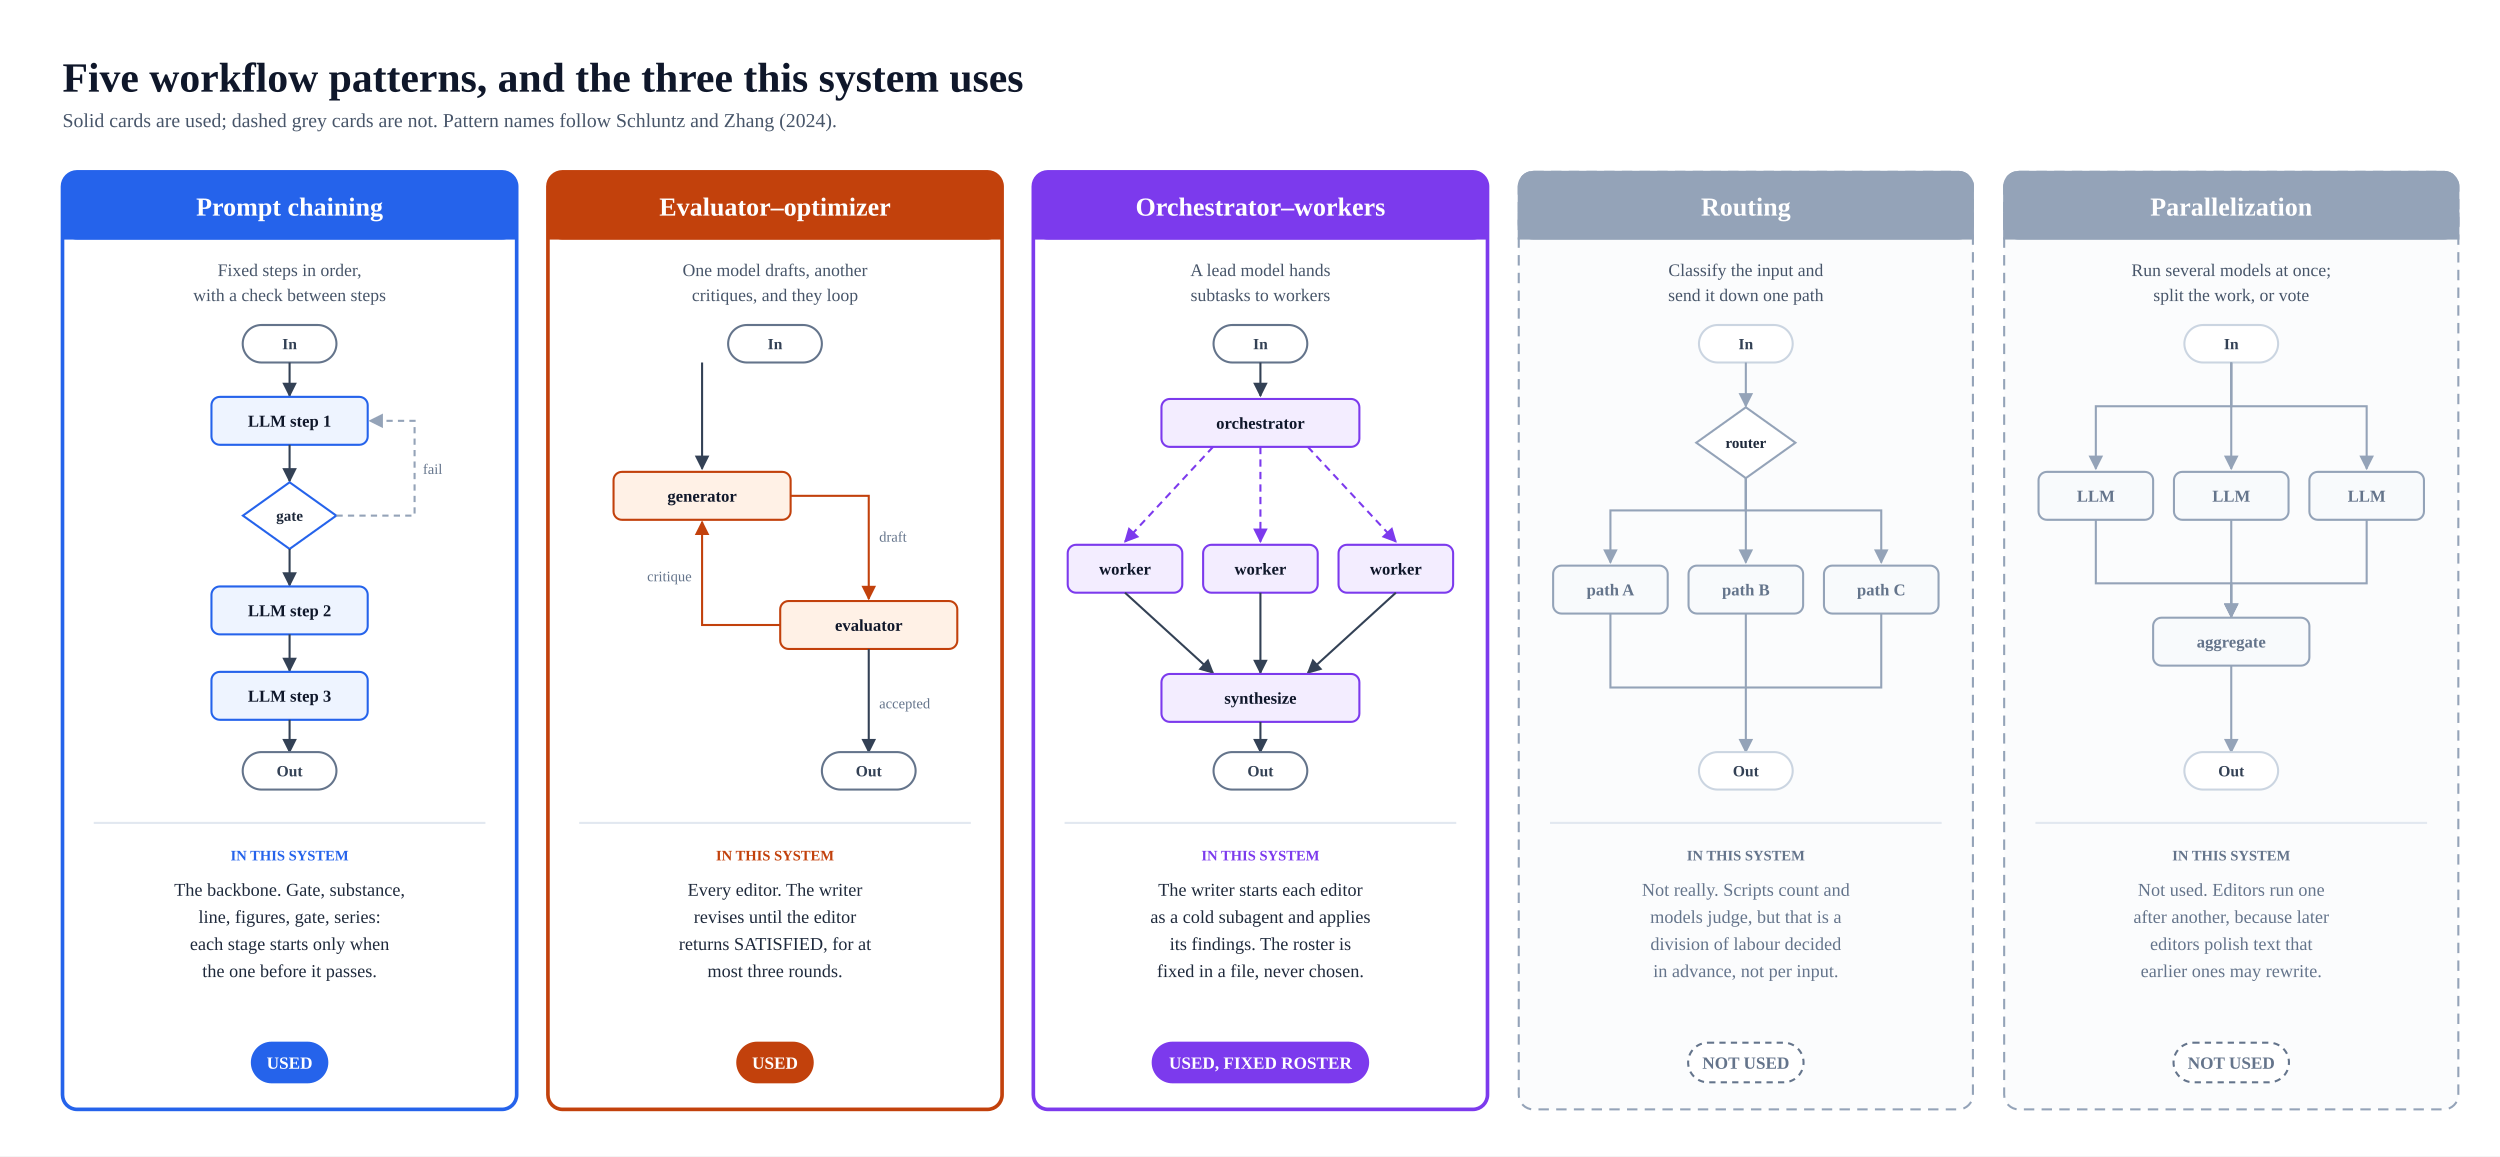
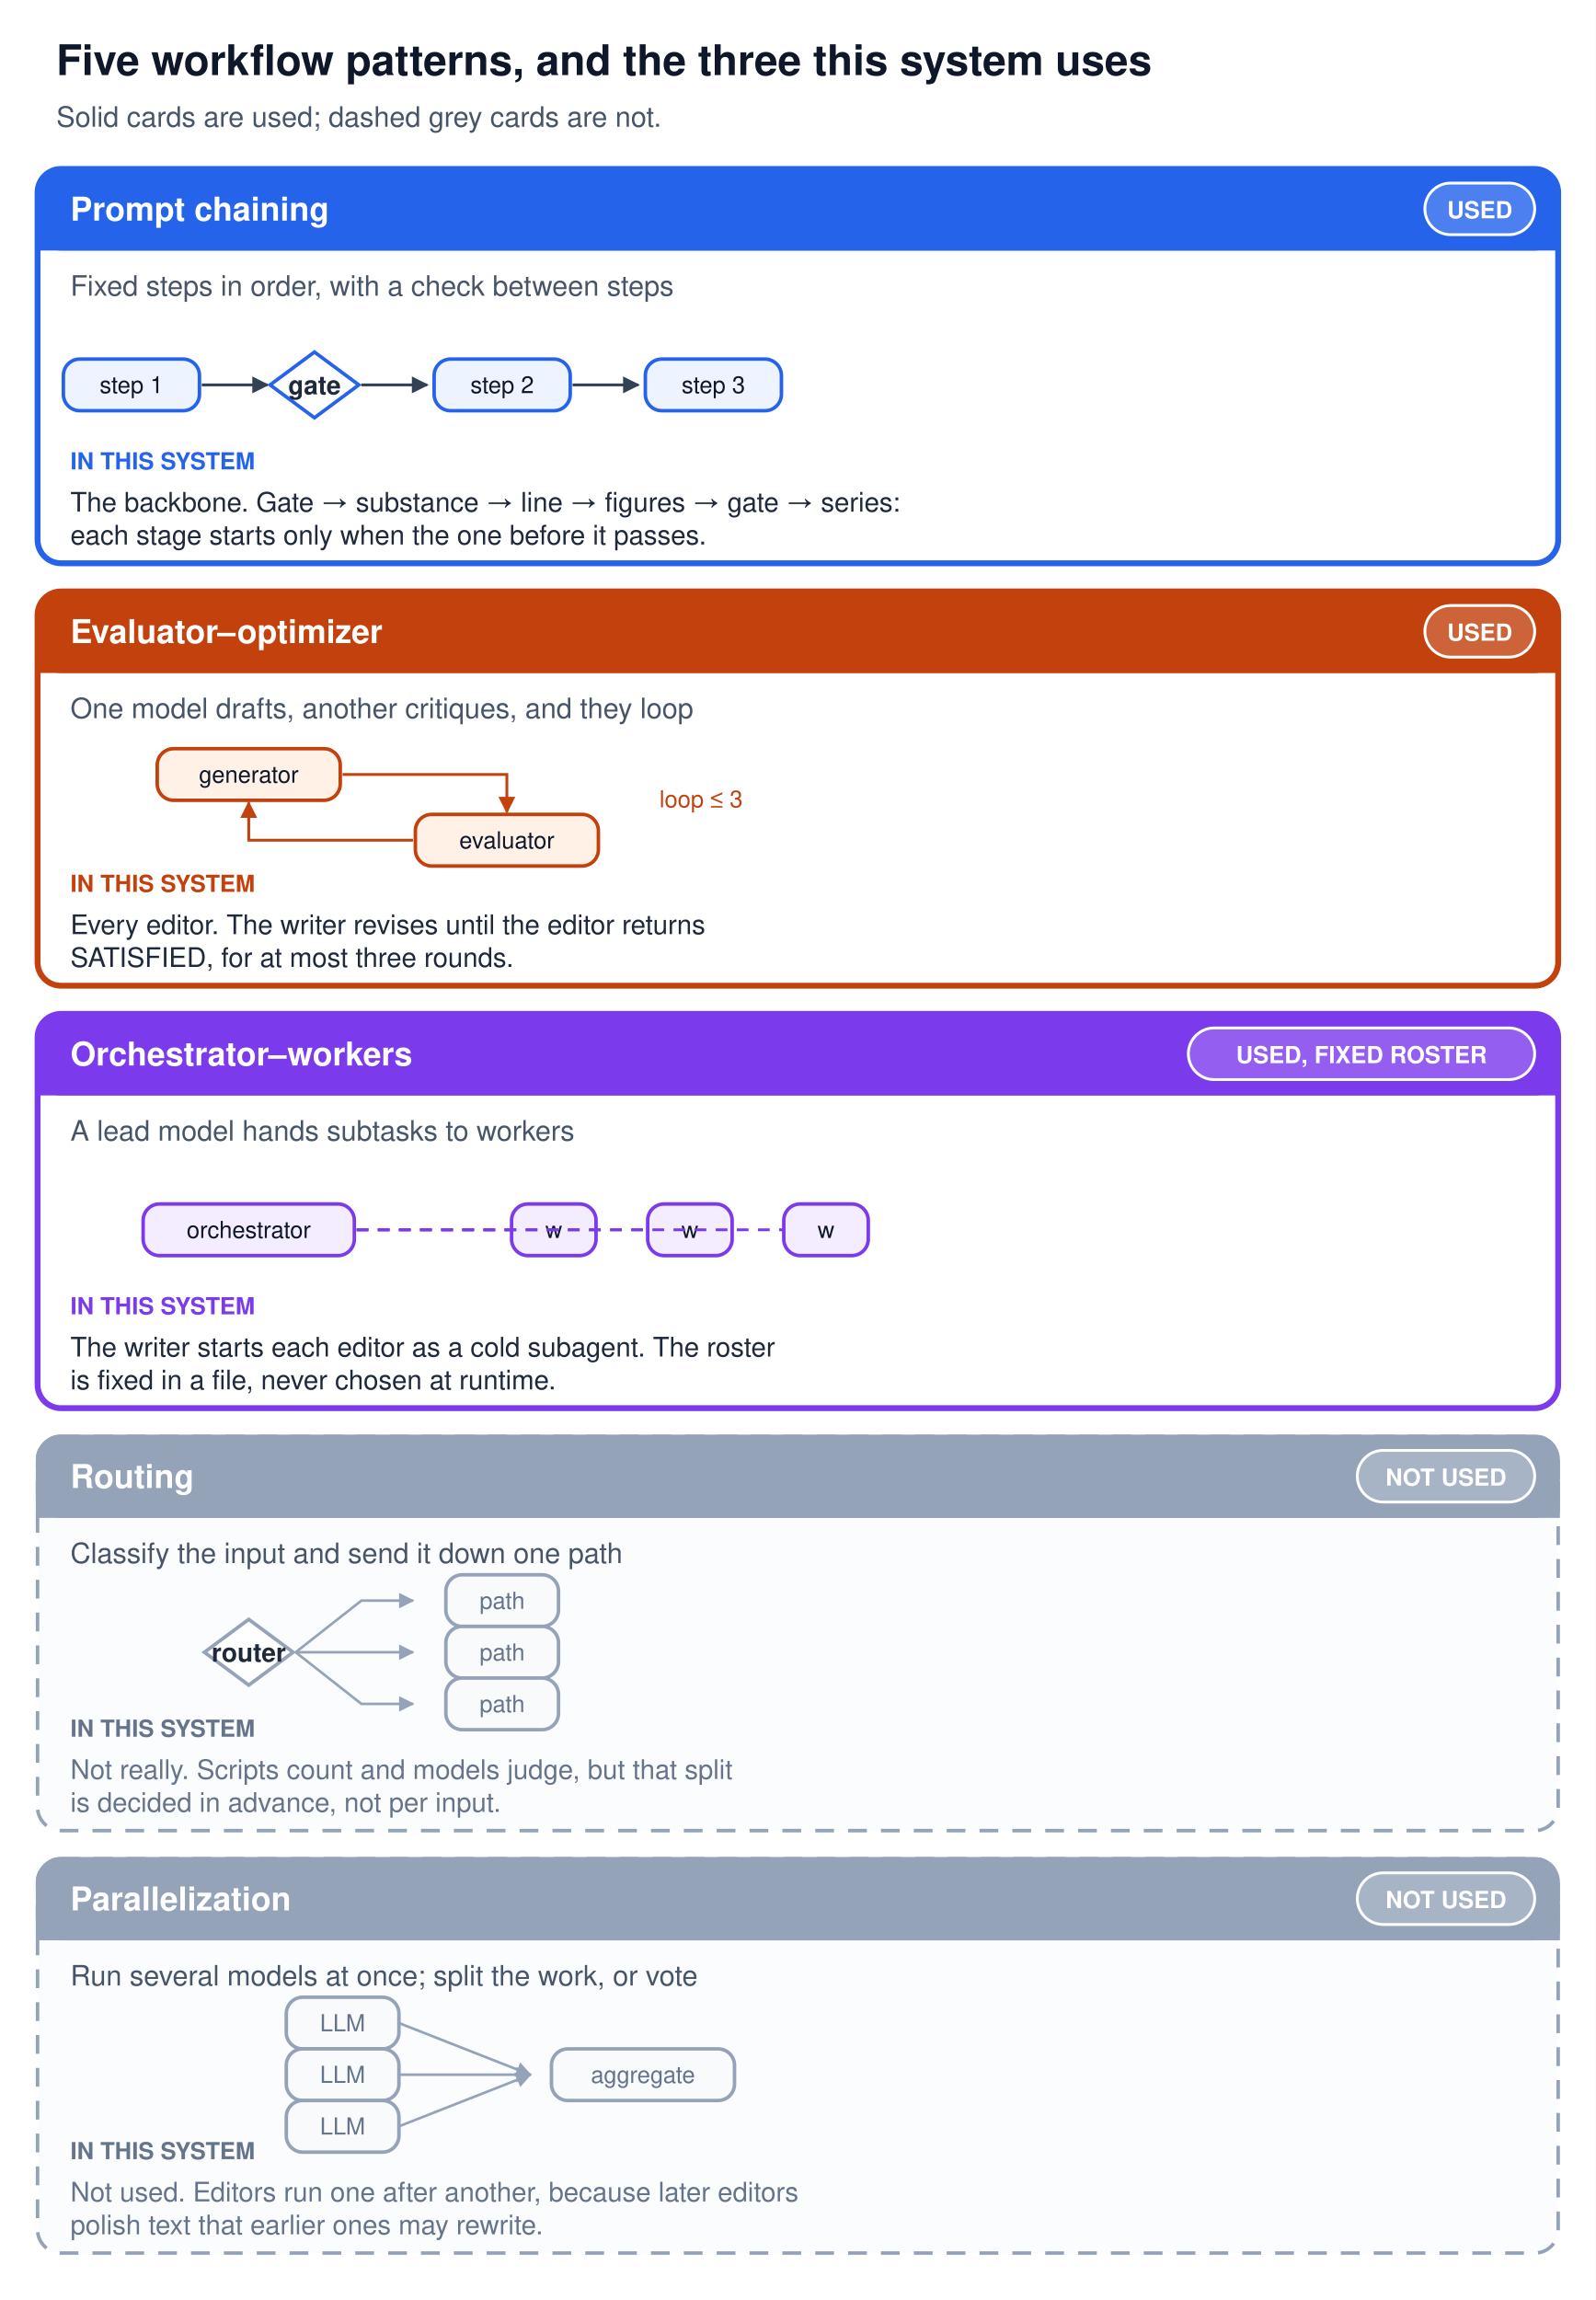
- <svg xmlns="http://www.w3.org/2000/svg" viewBox="0 0 2400 1110" width="2400" height="1110" role="img">
+ <svg xmlns="http://www.w3.org/2000/svg" viewBox="0 0 680 980" width="680" height="980" role="img" style="font-family:ui-sans-serif,system-ui,-apple-system,Segoe UI,Helvetica,Arial,sans-serif">
  <defs>
-     <marker id="ah" viewBox="0 0 10 10" refX="9" refY="5" markerWidth="7" markerHeight="7" orient="auto-start-reverse">
+     <marker id="ah" viewBox="0 0 10 10" refX="9" refY="5" markerWidth="6" markerHeight="6" orient="auto-start-reverse">
      <path d="M0 0L10 5L0 10z" fill="context-stroke" />
    </marker>
  </defs>
-   <rect width="2400" height="1110" fill="#fff" />
-   <text x="60" y="88" style="font-size:40px;font-weight:800;fill:#0f172a">Five workflow patterns, and the three this system uses</text>
-   <text x="60" y="122" style="font-size:19px;fill:#475569">Solid cards are used; dashed grey cards are not. Pattern names follow Schluntz and Zhang (2024).</text>
-   <rect x="60" y="165" width="436" height="900" rx="14" fill="#fff" stroke="#2563eb" stroke-width="3.5" />
-   <rect x="60" y="165" width="436" height="64" rx="14" fill="#2563eb" stroke="#2563eb" stroke-width="2" />
-   <rect x="60" y="205" width="436" height="24" rx="0" fill="#2563eb" stroke="#2563eb" stroke-width="2" />
-   <text x="278" y="207" style="font-size:25px;font-weight:700;fill:#fff;text-anchor:middle">Prompt chaining</text>
-   <text x="278" y="265" style="font-size:17px;font-weight:500;fill:#475569;text-anchor:middle">Fixed steps in order,</text>
-   <text x="278" y="289" style="font-size:17px;font-weight:500;fill:#475569;text-anchor:middle">with a check between steps</text>
-   <rect x="233" y="312" width="90" height="36" rx="18" fill="#fff" stroke="#64748b" stroke-width="2" />
-   <text x="278" y="335.25" style="font-size:15px;font-weight:700;fill:#334155;text-anchor:middle">In</text>
-   <path d="M278 348 L278 380" fill="none" stroke="#334155" stroke-width="2" marker-end="url(#ah)" />
-   <rect x="203" y="381" width="150" height="46" rx="8" fill="#eef4ff" stroke="#2563eb" stroke-width="2" />
-   <text x="278" y="409.6" style="font-size:16px;font-weight:700;fill:#0f172a;text-anchor:middle">LLM step 1</text>
-   <path d="M278 427 L278 462" fill="none" stroke="#334155" stroke-width="2" marker-end="url(#ah)" />
-   <path d="M278 463L322.8 495L278 527L233.2 495Z" fill="#fff" stroke="#2563eb" stroke-width="2" />
-   <text x="278" y="500" style="font-size:14.5px;font-weight:700;fill:#1e293b;text-anchor:middle">gate</text>
-   <path d="M323 495 H398 V404 H355" fill="none" stroke="#94a3b8" stroke-width="2" stroke-dasharray="6 5" marker-end="url(#ah)" />
-   <text x="406" y="455" style="font-size:14px;font-weight:500;fill:#64748b;text-anchor:start">fail</text>
-   <path d="M278 527 L278 562" fill="none" stroke="#334155" stroke-width="2" marker-end="url(#ah)" />
-   <rect x="203" y="563" width="150" height="46" rx="8" fill="#eef4ff" stroke="#2563eb" stroke-width="2" />
-   <text x="278" y="591.6" style="font-size:16px;font-weight:700;fill:#0f172a;text-anchor:middle">LLM step 2</text>
-   <path d="M278 609 L278 644" fill="none" stroke="#334155" stroke-width="2" marker-end="url(#ah)" />
-   <rect x="203" y="645" width="150" height="46" rx="8" fill="#eef4ff" stroke="#2563eb" stroke-width="2" />
-   <text x="278" y="673.6" style="font-size:16px;font-weight:700;fill:#0f172a;text-anchor:middle">LLM step 3</text>
-   <path d="M278 691 L278 722" fill="none" stroke="#334155" stroke-width="2" marker-end="url(#ah)" />
-   <rect x="233" y="722" width="90" height="36" rx="18" fill="#fff" stroke="#64748b" stroke-width="2" />
-   <text x="278" y="745.25" style="font-size:15px;font-weight:700;fill:#334155;text-anchor:middle">Out</text>
-   <line x1="90" y1="790" x2="466" y2="790" stroke="#e2e8f0" stroke-width="2" />
-   <text x="278" y="826" style="font-size:14px;font-weight:700;fill:#2563eb;text-anchor:middle">IN THIS SYSTEM</text>
-   <text x="278" y="860" style="font-size:17.5px;font-weight:500;fill:#1e293b;text-anchor:middle">The backbone. Gate, substance,</text>
-   <text x="278" y="886" style="font-size:17.5px;font-weight:500;fill:#1e293b;text-anchor:middle">line, figures, gate, series:</text>
-   <text x="278" y="912" style="font-size:17.5px;font-weight:500;fill:#1e293b;text-anchor:middle">each stage starts only when</text>
-   <text x="278" y="938" style="font-size:17.5px;font-weight:500;fill:#1e293b;text-anchor:middle">the one before it passes.</text>
-   <rect x="241.8" y="1001" width="72.4" height="38" rx="19" fill="#2563eb" stroke="#2563eb" stroke-width="2" />
-   <text x="278" y="1026" style="font-size:16.5px;font-weight:700;fill:#fff;text-anchor:middle">USED</text>
-   <rect x="526" y="165" width="436" height="900" rx="14" fill="#fff" stroke="#c2410c" stroke-width="3.5" />
-   <rect x="526" y="165" width="436" height="64" rx="14" fill="#c2410c" stroke="#c2410c" stroke-width="2" />
-   <rect x="526" y="205" width="436" height="24" rx="0" fill="#c2410c" stroke="#c2410c" stroke-width="2" />
-   <text x="744" y="207" style="font-size:25px;font-weight:700;fill:#fff;text-anchor:middle">Evaluator–optimizer</text>
-   <text x="744" y="265" style="font-size:17px;font-weight:500;fill:#475569;text-anchor:middle">One model drafts, another</text>
-   <text x="744" y="289" style="font-size:17px;font-weight:500;fill:#475569;text-anchor:middle">critiques, and they loop</text>
-   <rect x="699" y="312" width="90" height="36" rx="18" fill="#fff" stroke="#64748b" stroke-width="2" />
-   <text x="744" y="335.25" style="font-size:15px;font-weight:700;fill:#334155;text-anchor:middle">In</text>
-   <path d="M674 348 L674 450" fill="none" stroke="#334155" stroke-width="2" marker-end="url(#ah)" />
-   <rect x="589" y="453" width="170" height="46" rx="8" fill="#fff1e6" stroke="#c2410c" stroke-width="2" />
-   <text x="674" y="481.6" style="font-size:16px;font-weight:700;fill:#0f172a;text-anchor:middle">generator</text>
-   <rect x="749" y="577" width="170" height="46" rx="8" fill="#fff1e6" stroke="#c2410c" stroke-width="2" />
-   <text x="834" y="605.6" style="font-size:16px;font-weight:700;fill:#0f172a;text-anchor:middle">evaluator</text>
-   <path d="M759 476 H834 V575" fill="none" stroke="#c2410c" stroke-width="2" marker-end="url(#ah)" />
-   <text x="844" y="520" style="font-size:14px;font-weight:500;fill:#64748b;text-anchor:start">draft</text>
-   <path d="M749 600 H674 V501" fill="none" stroke="#c2410c" stroke-width="2" marker-end="url(#ah)" />
-   <text x="664" y="558" style="font-size:14px;font-weight:500;fill:#64748b;text-anchor:end">critique</text>
-   <path d="M834 623 L834 722" fill="none" stroke="#334155" stroke-width="2" marker-end="url(#ah)" />
-   <text x="844" y="680" style="font-size:14px;font-weight:500;fill:#64748b;text-anchor:start">accepted</text>
-   <rect x="789" y="722" width="90" height="36" rx="18" fill="#fff" stroke="#64748b" stroke-width="2" />
-   <text x="834" y="745.25" style="font-size:15px;font-weight:700;fill:#334155;text-anchor:middle">Out</text>
-   <line x1="556" y1="790" x2="932" y2="790" stroke="#e2e8f0" stroke-width="2" />
-   <text x="744" y="826" style="font-size:14px;font-weight:700;fill:#c2410c;text-anchor:middle">IN THIS SYSTEM</text>
-   <text x="744" y="860" style="font-size:17.5px;font-weight:500;fill:#1e293b;text-anchor:middle">Every editor. The writer</text>
-   <text x="744" y="886" style="font-size:17.5px;font-weight:500;fill:#1e293b;text-anchor:middle">revises until the editor</text>
-   <text x="744" y="912" style="font-size:17.5px;font-weight:500;fill:#1e293b;text-anchor:middle">returns SATISFIED, for at</text>
-   <text x="744" y="938" style="font-size:17.5px;font-weight:500;fill:#1e293b;text-anchor:middle">most three rounds.</text>
-   <rect x="707.8" y="1001" width="72.4" height="38" rx="19" fill="#c2410c" stroke="#c2410c" stroke-width="2" />
-   <text x="744" y="1026" style="font-size:16.5px;font-weight:700;fill:#fff;text-anchor:middle">USED</text>
-   <rect x="992" y="165" width="436" height="900" rx="14" fill="#fff" stroke="#7c3aed" stroke-width="3.5" />
-   <rect x="992" y="165" width="436" height="64" rx="14" fill="#7c3aed" stroke="#7c3aed" stroke-width="2" />
-   <rect x="992" y="205" width="436" height="24" rx="0" fill="#7c3aed" stroke="#7c3aed" stroke-width="2" />
-   <text x="1210" y="207" style="font-size:25px;font-weight:700;fill:#fff;text-anchor:middle">Orchestrator–workers</text>
-   <text x="1210" y="265" style="font-size:17px;font-weight:500;fill:#475569;text-anchor:middle">A lead model hands</text>
-   <text x="1210" y="289" style="font-size:17px;font-weight:500;fill:#475569;text-anchor:middle">subtasks to workers</text>
-   <rect x="1165" y="312" width="90" height="36" rx="18" fill="#fff" stroke="#64748b" stroke-width="2" />
-   <text x="1210" y="335.25" style="font-size:15px;font-weight:700;fill:#334155;text-anchor:middle">In</text>
-   <path d="M1210 348 L1210 380" fill="none" stroke="#334155" stroke-width="2" marker-end="url(#ah)" />
-   <rect x="1115" y="383" width="190" height="46" rx="8" fill="#f3edff" stroke="#7c3aed" stroke-width="2" />
-   <text x="1210" y="411.6" style="font-size:16px;font-weight:700;fill:#0f172a;text-anchor:middle">orchestrator</text>
-   <path d="M1164.5 429 L1080 520" fill="none" stroke="#7c3aed" stroke-width="2" stroke-dasharray="7 5" marker-end="url(#ah)" />
-   <rect x="1025" y="523" width="110" height="46" rx="8" fill="#f3edff" stroke="#7c3aed" stroke-width="2" />
-   <text x="1080" y="551.6" style="font-size:16px;font-weight:700;fill:#0f172a;text-anchor:middle">worker</text>
-   <path d="M1080 569 L1164.5 646" fill="none" stroke="#334155" stroke-width="2" marker-end="url(#ah)" />
-   <path d="M1210 429 L1210 520" fill="none" stroke="#7c3aed" stroke-width="2" stroke-dasharray="7 5" marker-end="url(#ah)" />
-   <rect x="1155" y="523" width="110" height="46" rx="8" fill="#f3edff" stroke="#7c3aed" stroke-width="2" />
-   <text x="1210" y="551.6" style="font-size:16px;font-weight:700;fill:#0f172a;text-anchor:middle">worker</text>
-   <path d="M1210 569 L1210 646" fill="none" stroke="#334155" stroke-width="2" marker-end="url(#ah)" />
-   <path d="M1255.5 429 L1340 520" fill="none" stroke="#7c3aed" stroke-width="2" stroke-dasharray="7 5" marker-end="url(#ah)" />
-   <rect x="1285" y="523" width="110" height="46" rx="8" fill="#f3edff" stroke="#7c3aed" stroke-width="2" />
-   <text x="1340" y="551.6" style="font-size:16px;font-weight:700;fill:#0f172a;text-anchor:middle">worker</text>
-   <path d="M1340 569 L1255.5 646" fill="none" stroke="#334155" stroke-width="2" marker-end="url(#ah)" />
-   <rect x="1115" y="647" width="190" height="46" rx="8" fill="#f3edff" stroke="#7c3aed" stroke-width="2" />
-   <text x="1210" y="675.6" style="font-size:16px;font-weight:700;fill:#0f172a;text-anchor:middle">synthesize</text>
-   <path d="M1210 693 L1210 722" fill="none" stroke="#334155" stroke-width="2" marker-end="url(#ah)" />
-   <rect x="1165" y="722" width="90" height="36" rx="18" fill="#fff" stroke="#64748b" stroke-width="2" />
-   <text x="1210" y="745.25" style="font-size:15px;font-weight:700;fill:#334155;text-anchor:middle">Out</text>
-   <line x1="1022" y1="790" x2="1398" y2="790" stroke="#e2e8f0" stroke-width="2" />
-   <text x="1210" y="826" style="font-size:14px;font-weight:700;fill:#7c3aed;text-anchor:middle">IN THIS SYSTEM</text>
-   <text x="1210" y="860" style="font-size:17.5px;font-weight:500;fill:#1e293b;text-anchor:middle">The writer starts each editor</text>
-   <text x="1210" y="886" style="font-size:17.5px;font-weight:500;fill:#1e293b;text-anchor:middle">as a cold subagent and applies</text>
-   <text x="1210" y="912" style="font-size:17.5px;font-weight:500;fill:#1e293b;text-anchor:middle">its findings. The roster is</text>
-   <text x="1210" y="938" style="font-size:17.5px;font-weight:500;fill:#1e293b;text-anchor:middle">fixed in a file, never chosen.</text>
-   <rect x="1106.6" y="1001" width="206.8" height="38" rx="19" fill="#7c3aed" stroke="#7c3aed" stroke-width="2" />
-   <text x="1210" y="1026" style="font-size:16.5px;font-weight:700;fill:#fff;text-anchor:middle">USED, FIXED ROSTER</text>
-   <rect x="1458" y="165" width="436" height="900" rx="14" fill="#fbfcfd" stroke="#94a3b8" stroke-width="2" stroke-dasharray="10 7" />
-   <rect x="1458" y="165" width="436" height="64" rx="14" fill="#94a3b8" stroke="#94a3b8" stroke-width="2" />
-   <rect x="1458" y="205" width="436" height="24" rx="0" fill="#94a3b8" stroke="#94a3b8" stroke-width="2" />
-   <text x="1676" y="207" style="font-size:25px;font-weight:700;fill:#fff;text-anchor:middle">Routing</text>
-   <text x="1676" y="265" style="font-size:17px;font-weight:500;fill:#475569;text-anchor:middle">Classify the input and</text>
-   <text x="1676" y="289" style="font-size:17px;font-weight:500;fill:#475569;text-anchor:middle">send it down one path</text>
-   <rect x="1631" y="312" width="90" height="36" rx="18" fill="#fff" stroke="#cbd5e1" stroke-width="2" />
-   <text x="1676" y="335.25" style="font-size:15px;font-weight:700;fill:#334155;text-anchor:middle">In</text>
-   <path d="M1676 348 L1676 390" fill="none" stroke="#94a3b8" stroke-width="2" marker-end="url(#ah)" />
-   <path d="M1676 391L1723.6 425L1676 459L1628.4 425Z" fill="#fff" stroke="#94a3b8" stroke-width="2" />
-   <text x="1676" y="430" style="font-size:14.5px;font-weight:700;fill:#1e293b;text-anchor:middle">router</text>
-   <path d="M1676 459 L1676 490 L1546 490 L1546 540" fill="none" stroke="#94a3b8" stroke-width="2" marker-end="url(#ah)" />
-   <rect x="1491" y="543" width="110" height="46" rx="8" fill="#f8fafc" stroke="#94a3b8" stroke-width="2" />
-   <text x="1546" y="571.6" style="font-size:16px;font-weight:700;fill:#64748b;text-anchor:middle">path A</text>
-   <path d="M1546 589 V660 H1676" fill="none" stroke="#94a3b8" stroke-width="2" />
-   <path d="M1676 459 L1676 490 L1676 490 L1676 540" fill="none" stroke="#94a3b8" stroke-width="2" marker-end="url(#ah)" />
-   <rect x="1621" y="543" width="110" height="46" rx="8" fill="#f8fafc" stroke="#94a3b8" stroke-width="2" />
-   <text x="1676" y="571.6" style="font-size:16px;font-weight:700;fill:#64748b;text-anchor:middle">path B</text>
-   <path d="M1676 589 V660 H1676" fill="none" stroke="#94a3b8" stroke-width="2" />
-   <path d="M1676 459 L1676 490 L1806 490 L1806 540" fill="none" stroke="#94a3b8" stroke-width="2" marker-end="url(#ah)" />
-   <rect x="1751" y="543" width="110" height="46" rx="8" fill="#f8fafc" stroke="#94a3b8" stroke-width="2" />
-   <text x="1806" y="571.6" style="font-size:16px;font-weight:700;fill:#64748b;text-anchor:middle">path C</text>
-   <path d="M1806 589 V660 H1676" fill="none" stroke="#94a3b8" stroke-width="2" />
-   <path d="M1676 660 L1676 722" fill="none" stroke="#94a3b8" stroke-width="2" marker-end="url(#ah)" />
-   <rect x="1631" y="722" width="90" height="36" rx="18" fill="#fff" stroke="#cbd5e1" stroke-width="2" />
-   <text x="1676" y="745.25" style="font-size:15px;font-weight:700;fill:#334155;text-anchor:middle">Out</text>
-   <line x1="1488" y1="790" x2="1864" y2="790" stroke="#e2e8f0" stroke-width="2" />
-   <text x="1676" y="826" style="font-size:14px;font-weight:700;fill:#64748b;text-anchor:middle">IN THIS SYSTEM</text>
-   <text x="1676" y="860" style="font-size:17.5px;font-weight:500;fill:#64748b;text-anchor:middle">Not really. Scripts count and</text>
-   <text x="1676" y="886" style="font-size:17.5px;font-weight:500;fill:#64748b;text-anchor:middle">models judge, but that is a</text>
-   <text x="1676" y="912" style="font-size:17.5px;font-weight:500;fill:#64748b;text-anchor:middle">division of labour decided</text>
-   <text x="1676" y="938" style="font-size:17.5px;font-weight:500;fill:#64748b;text-anchor:middle">in advance, not per input.</text>
-   <rect x="1620.6" y="1001" width="110.8" height="38" rx="19" fill="#fff" stroke="#64748b" stroke-width="2" stroke-dasharray="6 5" />
-   <text x="1676" y="1026" style="font-size:16.5px;font-weight:700;fill:#64748b;text-anchor:middle">NOT USED</text>
-   <rect x="1924" y="165" width="436" height="900" rx="14" fill="#fbfcfd" stroke="#94a3b8" stroke-width="2" stroke-dasharray="10 7" />
-   <rect x="1924" y="165" width="436" height="64" rx="14" fill="#94a3b8" stroke="#94a3b8" stroke-width="2" />
-   <rect x="1924" y="205" width="436" height="24" rx="0" fill="#94a3b8" stroke="#94a3b8" stroke-width="2" />
-   <text x="2142" y="207" style="font-size:25px;font-weight:700;fill:#fff;text-anchor:middle">Parallelization</text>
-   <text x="2142" y="265" style="font-size:17px;font-weight:500;fill:#475569;text-anchor:middle">Run several models at once;</text>
-   <text x="2142" y="289" style="font-size:17px;font-weight:500;fill:#475569;text-anchor:middle">split the work, or vote</text>
-   <rect x="2097" y="312" width="90" height="36" rx="18" fill="#fff" stroke="#cbd5e1" stroke-width="2" />
-   <text x="2142" y="335.25" style="font-size:15px;font-weight:700;fill:#334155;text-anchor:middle">In</text>
-   <path d="M2142 348 L2142 390 L2012 390 L2012 450" fill="none" stroke="#94a3b8" stroke-width="2" marker-end="url(#ah)" />
-   <rect x="1957" y="453" width="110" height="46" rx="8" fill="#f8fafc" stroke="#94a3b8" stroke-width="2" />
-   <text x="2012" y="481.6" style="font-size:16px;font-weight:700;fill:#64748b;text-anchor:middle">LLM</text>
-   <path d="M2012 499 L2012 560 L2142 560 L2142 592" fill="none" stroke="#94a3b8" stroke-width="2" marker-end="url(#ah)" />
-   <path d="M2142 348 L2142 390 L2142 390 L2142 450" fill="none" stroke="#94a3b8" stroke-width="2" marker-end="url(#ah)" />
-   <rect x="2087" y="453" width="110" height="46" rx="8" fill="#f8fafc" stroke="#94a3b8" stroke-width="2" />
-   <text x="2142" y="481.6" style="font-size:16px;font-weight:700;fill:#64748b;text-anchor:middle">LLM</text>
-   <path d="M2142 499 L2142 560 L2142 560 L2142 592" fill="none" stroke="#94a3b8" stroke-width="2" marker-end="url(#ah)" />
-   <path d="M2142 348 L2142 390 L2272 390 L2272 450" fill="none" stroke="#94a3b8" stroke-width="2" marker-end="url(#ah)" />
-   <rect x="2217" y="453" width="110" height="46" rx="8" fill="#f8fafc" stroke="#94a3b8" stroke-width="2" />
-   <text x="2272" y="481.6" style="font-size:16px;font-weight:700;fill:#64748b;text-anchor:middle">LLM</text>
-   <path d="M2272 499 L2272 560 L2142 560 L2142 592" fill="none" stroke="#94a3b8" stroke-width="2" marker-end="url(#ah)" />
-   <rect x="2067" y="593" width="150" height="46" rx="8" fill="#f8fafc" stroke="#94a3b8" stroke-width="2" />
-   <text x="2142" y="621.6" style="font-size:16px;font-weight:700;fill:#64748b;text-anchor:middle">aggregate</text>
-   <path d="M2142 639 L2142 722" fill="none" stroke="#94a3b8" stroke-width="2" marker-end="url(#ah)" />
-   <rect x="2097" y="722" width="90" height="36" rx="18" fill="#fff" stroke="#cbd5e1" stroke-width="2" />
-   <text x="2142" y="745.25" style="font-size:15px;font-weight:700;fill:#334155;text-anchor:middle">Out</text>
-   <line x1="1954" y1="790" x2="2330" y2="790" stroke="#e2e8f0" stroke-width="2" />
-   <text x="2142" y="826" style="font-size:14px;font-weight:700;fill:#64748b;text-anchor:middle">IN THIS SYSTEM</text>
-   <text x="2142" y="860" style="font-size:17.5px;font-weight:500;fill:#64748b;text-anchor:middle">Not used. Editors run one</text>
-   <text x="2142" y="886" style="font-size:17.5px;font-weight:500;fill:#64748b;text-anchor:middle">after another, because later</text>
-   <text x="2142" y="912" style="font-size:17.5px;font-weight:500;fill:#64748b;text-anchor:middle">editors polish text that</text>
-   <text x="2142" y="938" style="font-size:17.5px;font-weight:500;fill:#64748b;text-anchor:middle">earlier ones may rewrite.</text>
-   <rect x="2086.6" y="1001" width="110.8" height="38" rx="19" fill="#fff" stroke="#64748b" stroke-width="2" stroke-dasharray="6 5" />
-   <text x="2142" y="1026" style="font-size:16.5px;font-weight:700;fill:#64748b;text-anchor:middle">NOT USED</text>
+   <rect width="680" height="980" fill="#fff" />
+   <text x="24" y="32" style="font-size:18px;font-weight:700;fill:#0f172a;text-anchor:start">Five workflow patterns, and the three this system uses</text>
+   <text x="24" y="54" style="font-size:12px;font-weight:500;fill:#475569;text-anchor:start">Solid cards are used; dashed grey cards are not.</text>
+   <rect x="16" y="72" width="648" height="168" rx="10" fill="#fff" stroke="#2563eb" stroke-width="2.5" />
+   <rect x="16" y="72" width="648" height="34" rx="10" fill="#2563eb" stroke="#2563eb" stroke-width="1.5" />
+   <rect x="16" y="92" width="648" height="14" rx="0" fill="#2563eb" stroke="#2563eb" stroke-width="1.5" />
+   <text x="30" y="94" style="font-size:14px;font-weight:700;fill:#fff;text-anchor:start">Prompt chaining</text>
+   <rect x="607.2" y="78" width="46.8" height="22" rx="11" fill="rgba(255,255,255,0.18)" stroke="#fff" stroke-width="1.2" />
+   <text x="630.6" y="93" style="font-size:10px;font-weight:700;fill:#fff;text-anchor:middle">USED</text>
+   <text x="30" y="126" style="font-size:12px;font-weight:500;fill:#475569;text-anchor:start">Fixed steps in order, with a check between steps</text>
+   <rect x="27" y="153" width="58" height="22" rx="7" fill="#eef4ff" stroke="#2563eb" stroke-width="1.5" />
+   <text x="56" y="167.5" style="font-size:10px;font-weight:500;fill:#0f172a;text-anchor:middle">step 1</text>
+   <path d="M86 164 L114 164" fill="none" stroke="#334155" stroke-width="1.2" marker-end="url(#ah)" />
+   <path d="M134 150L152.9 164L134 178L115.1 164Z" fill="#fff" stroke="#2563eb" stroke-width="1.5" />
+   <text x="134" y="168" style="font-size:11px;font-weight:700;fill:#1e293b;text-anchor:middle">gate</text>
+   <path d="M154 164 L182 164" fill="none" stroke="#334155" stroke-width="1.2" marker-end="url(#ah)" />
+   <rect x="185" y="153" width="58" height="22" rx="7" fill="#eef4ff" stroke="#2563eb" stroke-width="1.5" />
+   <text x="214" y="167.5" style="font-size:10px;font-weight:500;fill:#0f172a;text-anchor:middle">step 2</text>
+   <path d="M244 164 L272 164" fill="none" stroke="#334155" stroke-width="1.2" marker-end="url(#ah)" />
+   <rect x="275" y="153" width="58" height="22" rx="7" fill="#eef4ff" stroke="#2563eb" stroke-width="1.5" />
+   <text x="304" y="167.5" style="font-size:10px;font-weight:500;fill:#0f172a;text-anchor:middle">step 3</text>
+   <text x="30" y="200" style="font-size:10px;font-weight:700;fill:#2563eb;text-anchor:start">IN THIS SYSTEM</text>
+   <text x="30" y="218" style="font-size:11.5px;font-weight:500;fill:#1e293b;text-anchor:start">The backbone. Gate → substance → line → figures → gate → series:</text>
+   <text x="30" y="232" style="font-size:11.5px;font-weight:500;fill:#1e293b;text-anchor:start">each stage starts only when the one before it passes.</text>
+   <rect x="16" y="252" width="648" height="168" rx="10" fill="#fff" stroke="#c2410c" stroke-width="2.5" />
+   <rect x="16" y="252" width="648" height="34" rx="10" fill="#c2410c" stroke="#c2410c" stroke-width="1.5" />
+   <rect x="16" y="272" width="648" height="14" rx="0" fill="#c2410c" stroke="#c2410c" stroke-width="1.5" />
+   <text x="30" y="274" style="font-size:14px;font-weight:700;fill:#fff;text-anchor:start">Evaluator–optimizer</text>
+   <rect x="607.2" y="258" width="46.8" height="22" rx="11" fill="rgba(255,255,255,0.18)" stroke="#fff" stroke-width="1.2" />
+   <text x="630.6" y="273" style="font-size:10px;font-weight:700;fill:#fff;text-anchor:middle">USED</text>
+   <text x="30" y="306" style="font-size:12px;font-weight:500;fill:#475569;text-anchor:start">One model drafts, another critiques, and they loop</text>
+   <rect x="67" y="319" width="78" height="22" rx="7" fill="#fff1e6" stroke="#c2410c" stroke-width="1.5" />
+   <text x="106" y="333.5" style="font-size:10px;font-weight:500;fill:#0f172a;text-anchor:middle">generator</text>
+   <rect x="177" y="347" width="78" height="22" rx="7" fill="#fff1e6" stroke="#c2410c" stroke-width="1.5" />
+   <text x="216" y="361.5" style="font-size:10px;font-weight:500;fill:#0f172a;text-anchor:middle">evaluator</text>
+   <path d="M146 330 H216 V346" fill="none" stroke="#c2410c" stroke-width="1.2" marker-end="url(#ah)" />
+   <path d="M176 358 H106 V342" fill="none" stroke="#c2410c" stroke-width="1.2" marker-end="url(#ah)" />
+   <text x="281" y="344" style="font-size:10px;font-weight:500;fill:#c2410c;text-anchor:start">loop ≤ 3</text>
+   <text x="30" y="380" style="font-size:10px;font-weight:700;fill:#c2410c;text-anchor:start">IN THIS SYSTEM</text>
+   <text x="30" y="398" style="font-size:11.5px;font-weight:500;fill:#1e293b;text-anchor:start">Every editor. The writer revises until the editor returns</text>
+   <text x="30" y="412" style="font-size:11.5px;font-weight:500;fill:#1e293b;text-anchor:start">SATISFIED, for at most three rounds.</text>
+   <rect x="16" y="432" width="648" height="168" rx="10" fill="#fff" stroke="#7c3aed" stroke-width="2.5" />
+   <rect x="16" y="432" width="648" height="34" rx="10" fill="#7c3aed" stroke="#7c3aed" stroke-width="1.5" />
+   <rect x="16" y="452" width="648" height="14" rx="0" fill="#7c3aed" stroke="#7c3aed" stroke-width="1.5" />
+   <text x="30" y="454" style="font-size:14px;font-weight:700;fill:#fff;text-anchor:start">Orchestrator–workers</text>
+   <rect x="506.4" y="438" width="147.6" height="22" rx="11" fill="rgba(255,255,255,0.18)" stroke="#fff" stroke-width="1.2" />
+   <text x="580.2" y="453" style="font-size:10px;font-weight:700;fill:#fff;text-anchor:middle">USED, FIXED ROSTER</text>
+   <text x="30" y="486" style="font-size:12px;font-weight:500;fill:#475569;text-anchor:start">A lead model hands subtasks to workers</text>
+   <rect x="61" y="513" width="90" height="22" rx="7" fill="#f3edff" stroke="#7c3aed" stroke-width="1.5" />
+   <text x="106" y="527.5" style="font-size:10px;font-weight:500;fill:#0f172a;text-anchor:middle">orchestrator</text>
+   <path d="M152 524 L236 524" fill="none" stroke="#7c3aed" stroke-width="1.2" stroke-dasharray="5 4" marker-end="url(#ah)" />
+   <rect x="218" y="513" width="36" height="22" rx="7" fill="#f3edff" stroke="#7c3aed" stroke-width="1.5" />
+   <text x="236" y="527.5" style="font-size:10px;font-weight:500;fill:#0f172a;text-anchor:middle">w</text>
+   <path d="M152 524 L294 524" fill="none" stroke="#7c3aed" stroke-width="1.2" stroke-dasharray="5 4" marker-end="url(#ah)" />
+   <rect x="276" y="513" width="36" height="22" rx="7" fill="#f3edff" stroke="#7c3aed" stroke-width="1.5" />
+   <text x="294" y="527.5" style="font-size:10px;font-weight:500;fill:#0f172a;text-anchor:middle">w</text>
+   <path d="M152 524 L352 524" fill="none" stroke="#7c3aed" stroke-width="1.2" stroke-dasharray="5 4" marker-end="url(#ah)" />
+   <rect x="334" y="513" width="36" height="22" rx="7" fill="#f3edff" stroke="#7c3aed" stroke-width="1.5" />
+   <text x="352" y="527.5" style="font-size:10px;font-weight:500;fill:#0f172a;text-anchor:middle">w</text>
+   <text x="30" y="560" style="font-size:10px;font-weight:700;fill:#7c3aed;text-anchor:start">IN THIS SYSTEM</text>
+   <text x="30" y="578" style="font-size:11.5px;font-weight:500;fill:#1e293b;text-anchor:start">The writer starts each editor as a cold subagent. The roster</text>
+   <text x="30" y="592" style="font-size:11.5px;font-weight:500;fill:#1e293b;text-anchor:start">is fixed in a file, never chosen at runtime.</text>
+   <rect x="16" y="612" width="648" height="168" rx="10" fill="#fbfcfd" stroke="#94a3b8" stroke-width="1.5" stroke-dasharray="8 6" />
+   <rect x="16" y="612" width="648" height="34" rx="10" fill="#94a3b8" stroke="#94a3b8" stroke-width="1.5" />
+   <rect x="16" y="632" width="648" height="14" rx="0" fill="#94a3b8" stroke="#94a3b8" stroke-width="1.5" />
+   <text x="30" y="634" style="font-size:14px;font-weight:700;fill:#fff;text-anchor:start">Routing</text>
+   <rect x="578.4" y="618" width="75.6" height="22" rx="11" fill="rgba(255,255,255,0.18)" stroke="#fff" stroke-width="1.2" />
+   <text x="616.2" y="633" style="font-size:10px;font-weight:700;fill:#fff;text-anchor:middle">NOT USED</text>
+   <text x="30" y="666" style="font-size:12px;font-weight:500;fill:#475569;text-anchor:start">Classify the input and send it down one path</text>
+   <path d="M106 690L124.9 704L106 718L87.1 704Z" fill="#fff" stroke="#94a3b8" stroke-width="1.5" />
+   <text x="106" y="708" style="font-size:11px;font-weight:700;fill:#1e293b;text-anchor:middle">router</text>
+   <path d="M126 704 L154 682 L176 682" fill="none" stroke="#94a3b8" stroke-width="1.1" marker-end="url(#ah)" />
+   <rect x="190" y="671" width="48" height="22" rx="7" fill="#f8fafc" stroke="#94a3b8" stroke-width="1.5" />
+   <text x="214" y="685.5" style="font-size:10px;font-weight:500;fill:#64748b;text-anchor:middle">path</text>
+   <path d="M126 704 L154 704 L176 704" fill="none" stroke="#94a3b8" stroke-width="1.1" marker-end="url(#ah)" />
+   <rect x="190" y="693" width="48" height="22" rx="7" fill="#f8fafc" stroke="#94a3b8" stroke-width="1.5" />
+   <text x="214" y="707.5" style="font-size:10px;font-weight:500;fill:#64748b;text-anchor:middle">path</text>
+   <path d="M126 704 L154 726 L176 726" fill="none" stroke="#94a3b8" stroke-width="1.1" marker-end="url(#ah)" />
+   <rect x="190" y="715" width="48" height="22" rx="7" fill="#f8fafc" stroke="#94a3b8" stroke-width="1.5" />
+   <text x="214" y="729.5" style="font-size:10px;font-weight:500;fill:#64748b;text-anchor:middle">path</text>
+   <text x="30" y="740" style="font-size:10px;font-weight:700;fill:#64748b;text-anchor:start">IN THIS SYSTEM</text>
+   <text x="30" y="758" style="font-size:11.5px;font-weight:500;fill:#64748b;text-anchor:start">Not really. Scripts count and models judge, but that split</text>
+   <text x="30" y="772" style="font-size:11.5px;font-weight:500;fill:#64748b;text-anchor:start">is decided in advance, not per input.</text>
+   <rect x="16" y="792" width="648" height="168" rx="10" fill="#fbfcfd" stroke="#94a3b8" stroke-width="1.5" stroke-dasharray="8 6" />
+   <rect x="16" y="792" width="648" height="34" rx="10" fill="#94a3b8" stroke="#94a3b8" stroke-width="1.5" />
+   <rect x="16" y="812" width="648" height="14" rx="0" fill="#94a3b8" stroke="#94a3b8" stroke-width="1.5" />
+   <text x="30" y="814" style="font-size:14px;font-weight:700;fill:#fff;text-anchor:start">Parallelization</text>
+   <rect x="578.4" y="798" width="75.6" height="22" rx="11" fill="rgba(255,255,255,0.18)" stroke="#fff" stroke-width="1.2" />
+   <text x="616.2" y="813" style="font-size:10px;font-weight:700;fill:#fff;text-anchor:middle">NOT USED</text>
+   <text x="30" y="846" style="font-size:12px;font-weight:500;fill:#475569;text-anchor:start">Run several models at once; split the work, or vote</text>
+   <rect x="122" y="851" width="48" height="22" rx="7" fill="#f8fafc" stroke="#94a3b8" stroke-width="1.5" />
+   <text x="146" y="865.5" style="font-size:10px;font-weight:500;fill:#64748b;text-anchor:middle">LLM</text>
+   <path d="M170 862 L226 884" fill="none" stroke="#94a3b8" stroke-width="1.1" marker-end="url(#ah)" />
+   <rect x="122" y="873" width="48" height="22" rx="7" fill="#f8fafc" stroke="#94a3b8" stroke-width="1.5" />
+   <text x="146" y="887.5" style="font-size:10px;font-weight:500;fill:#64748b;text-anchor:middle">LLM</text>
+   <path d="M170 884 L226 884" fill="none" stroke="#94a3b8" stroke-width="1.1" marker-end="url(#ah)" />
+   <rect x="122" y="895" width="48" height="22" rx="7" fill="#f8fafc" stroke="#94a3b8" stroke-width="1.5" />
+   <text x="146" y="909.5" style="font-size:10px;font-weight:500;fill:#64748b;text-anchor:middle">LLM</text>
+   <path d="M170 906 L226 884" fill="none" stroke="#94a3b8" stroke-width="1.1" marker-end="url(#ah)" />
+   <rect x="235" y="873" width="78" height="22" rx="7" fill="#f8fafc" stroke="#94a3b8" stroke-width="1.5" />
+   <text x="274" y="887.5" style="font-size:10px;font-weight:500;fill:#64748b;text-anchor:middle">aggregate</text>
+   <text x="30" y="920" style="font-size:10px;font-weight:700;fill:#64748b;text-anchor:start">IN THIS SYSTEM</text>
+   <text x="30" y="938" style="font-size:11.5px;font-weight:500;fill:#64748b;text-anchor:start">Not used. Editors run one after another, because later editors</text>
+   <text x="30" y="952" style="font-size:11.5px;font-weight:500;fill:#64748b;text-anchor:start">polish text that earlier ones may rewrite.</text>
</svg>
